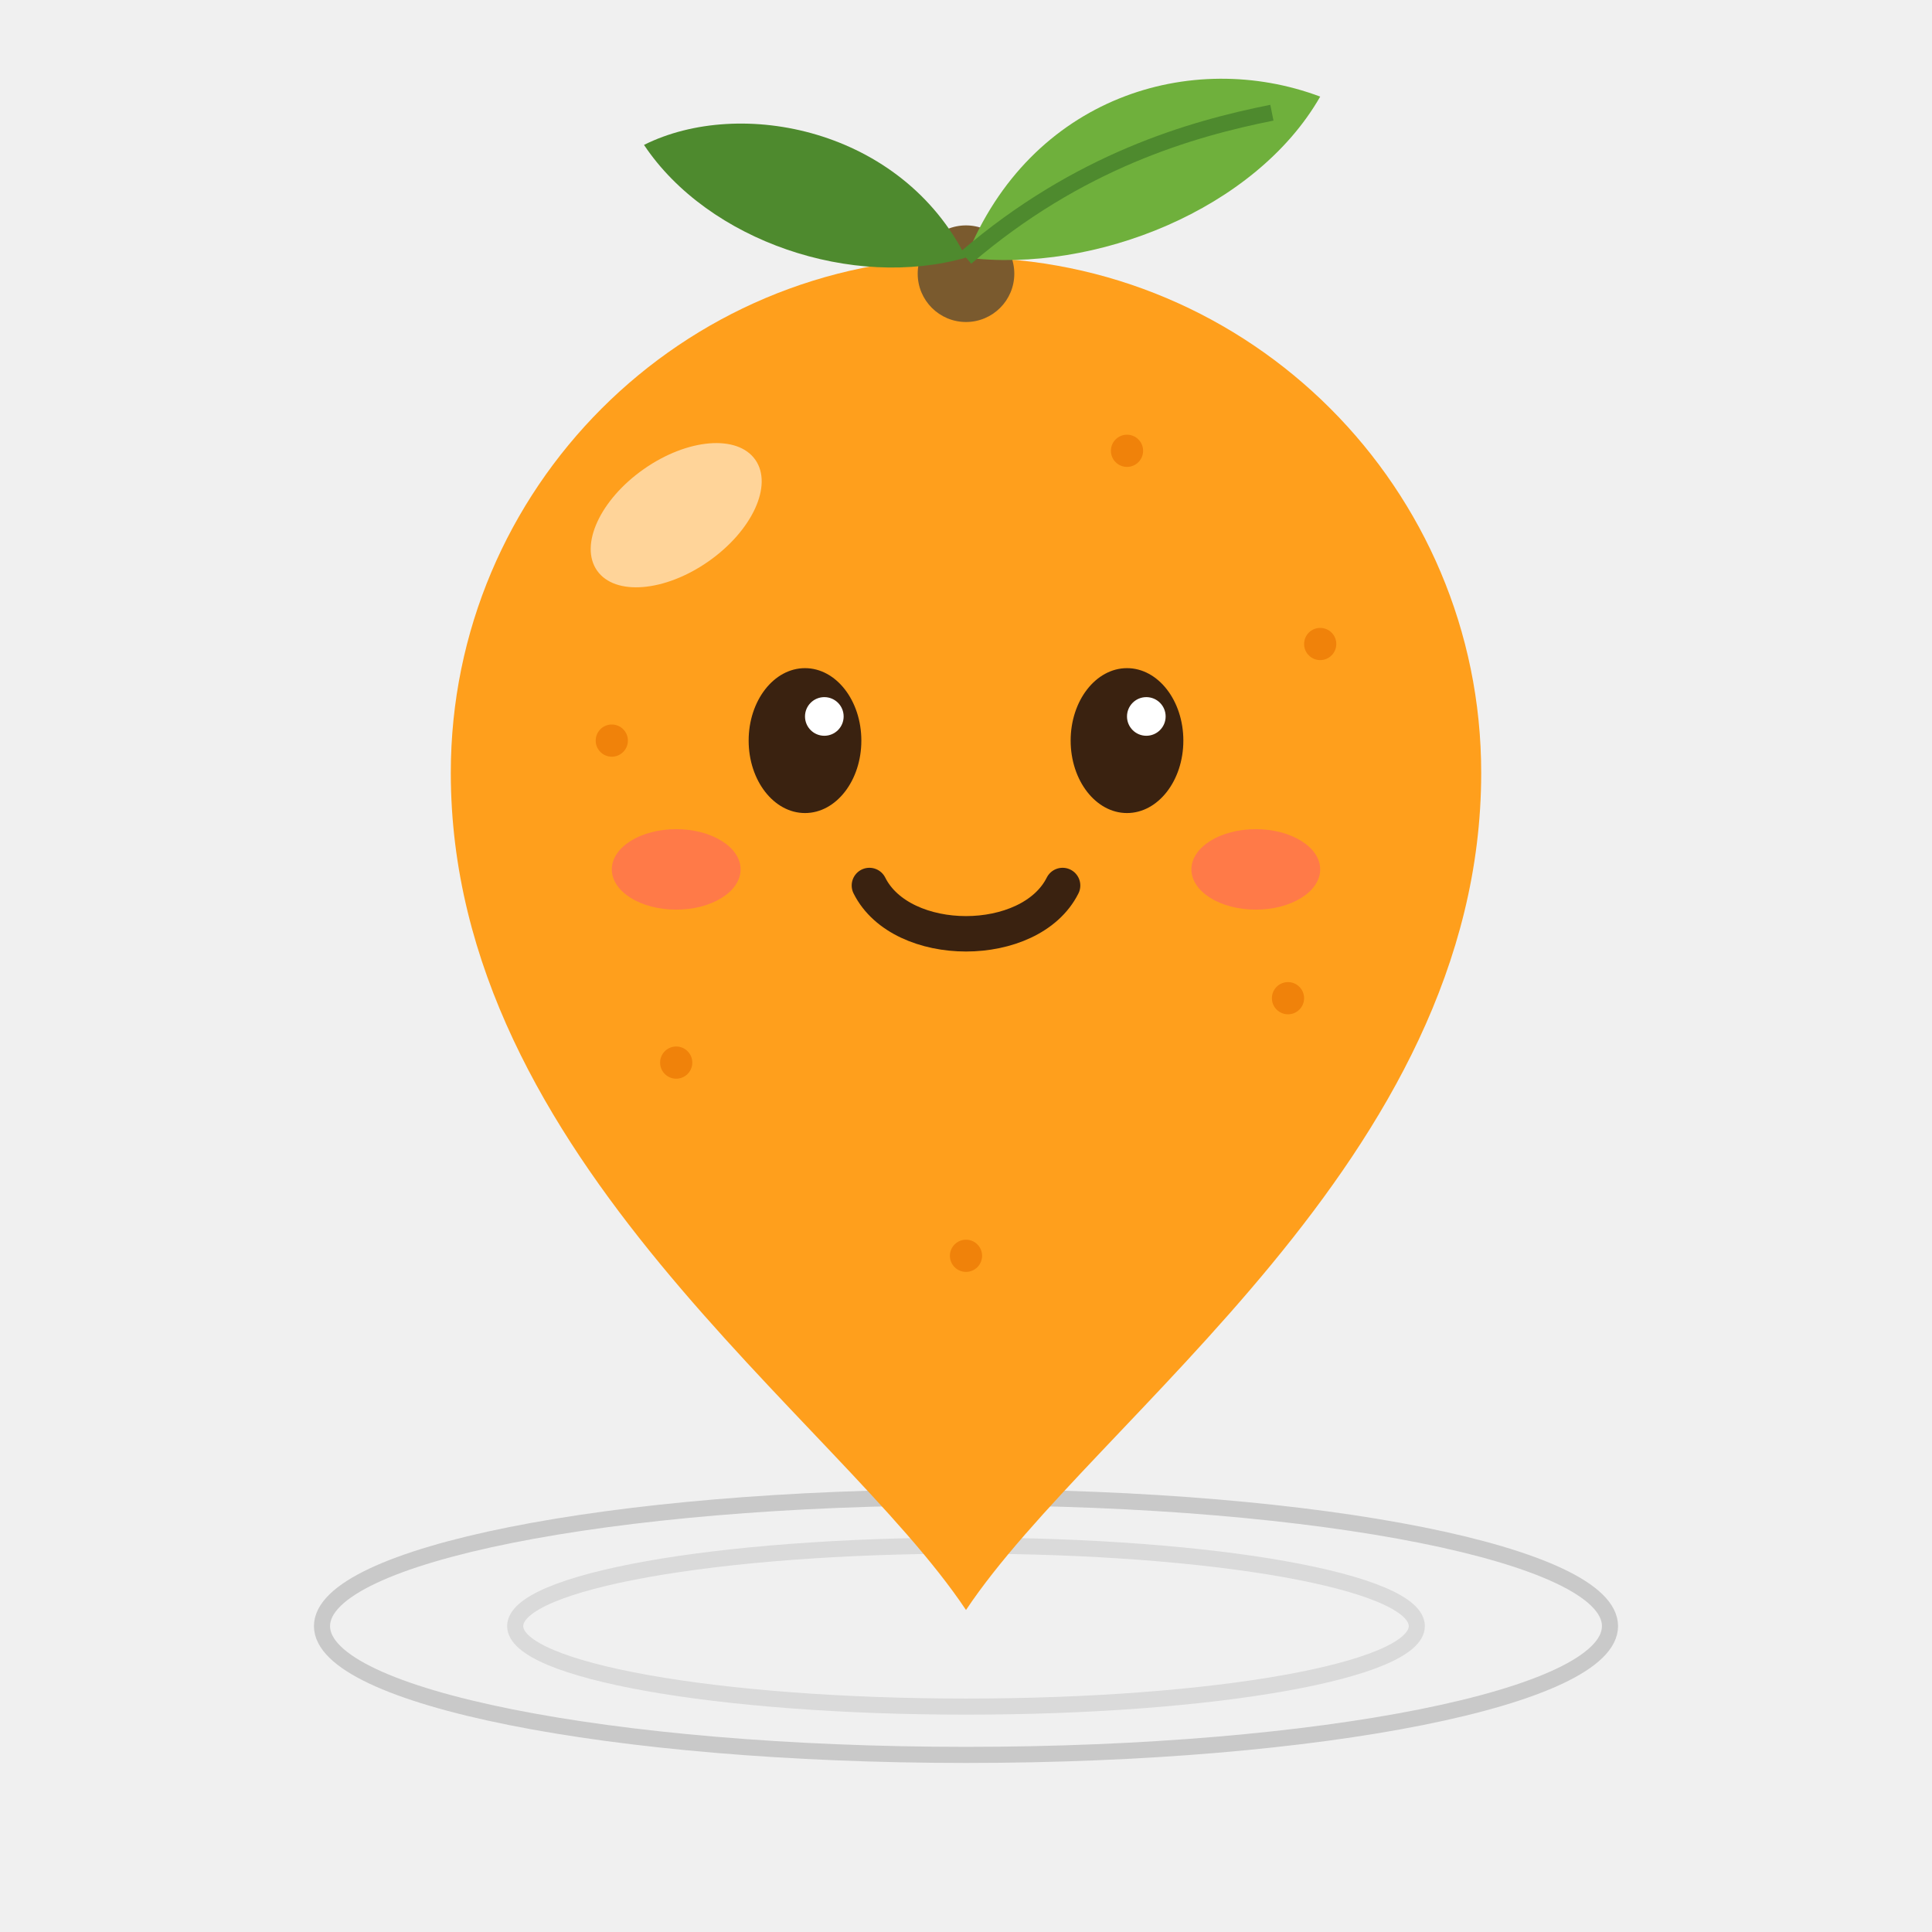
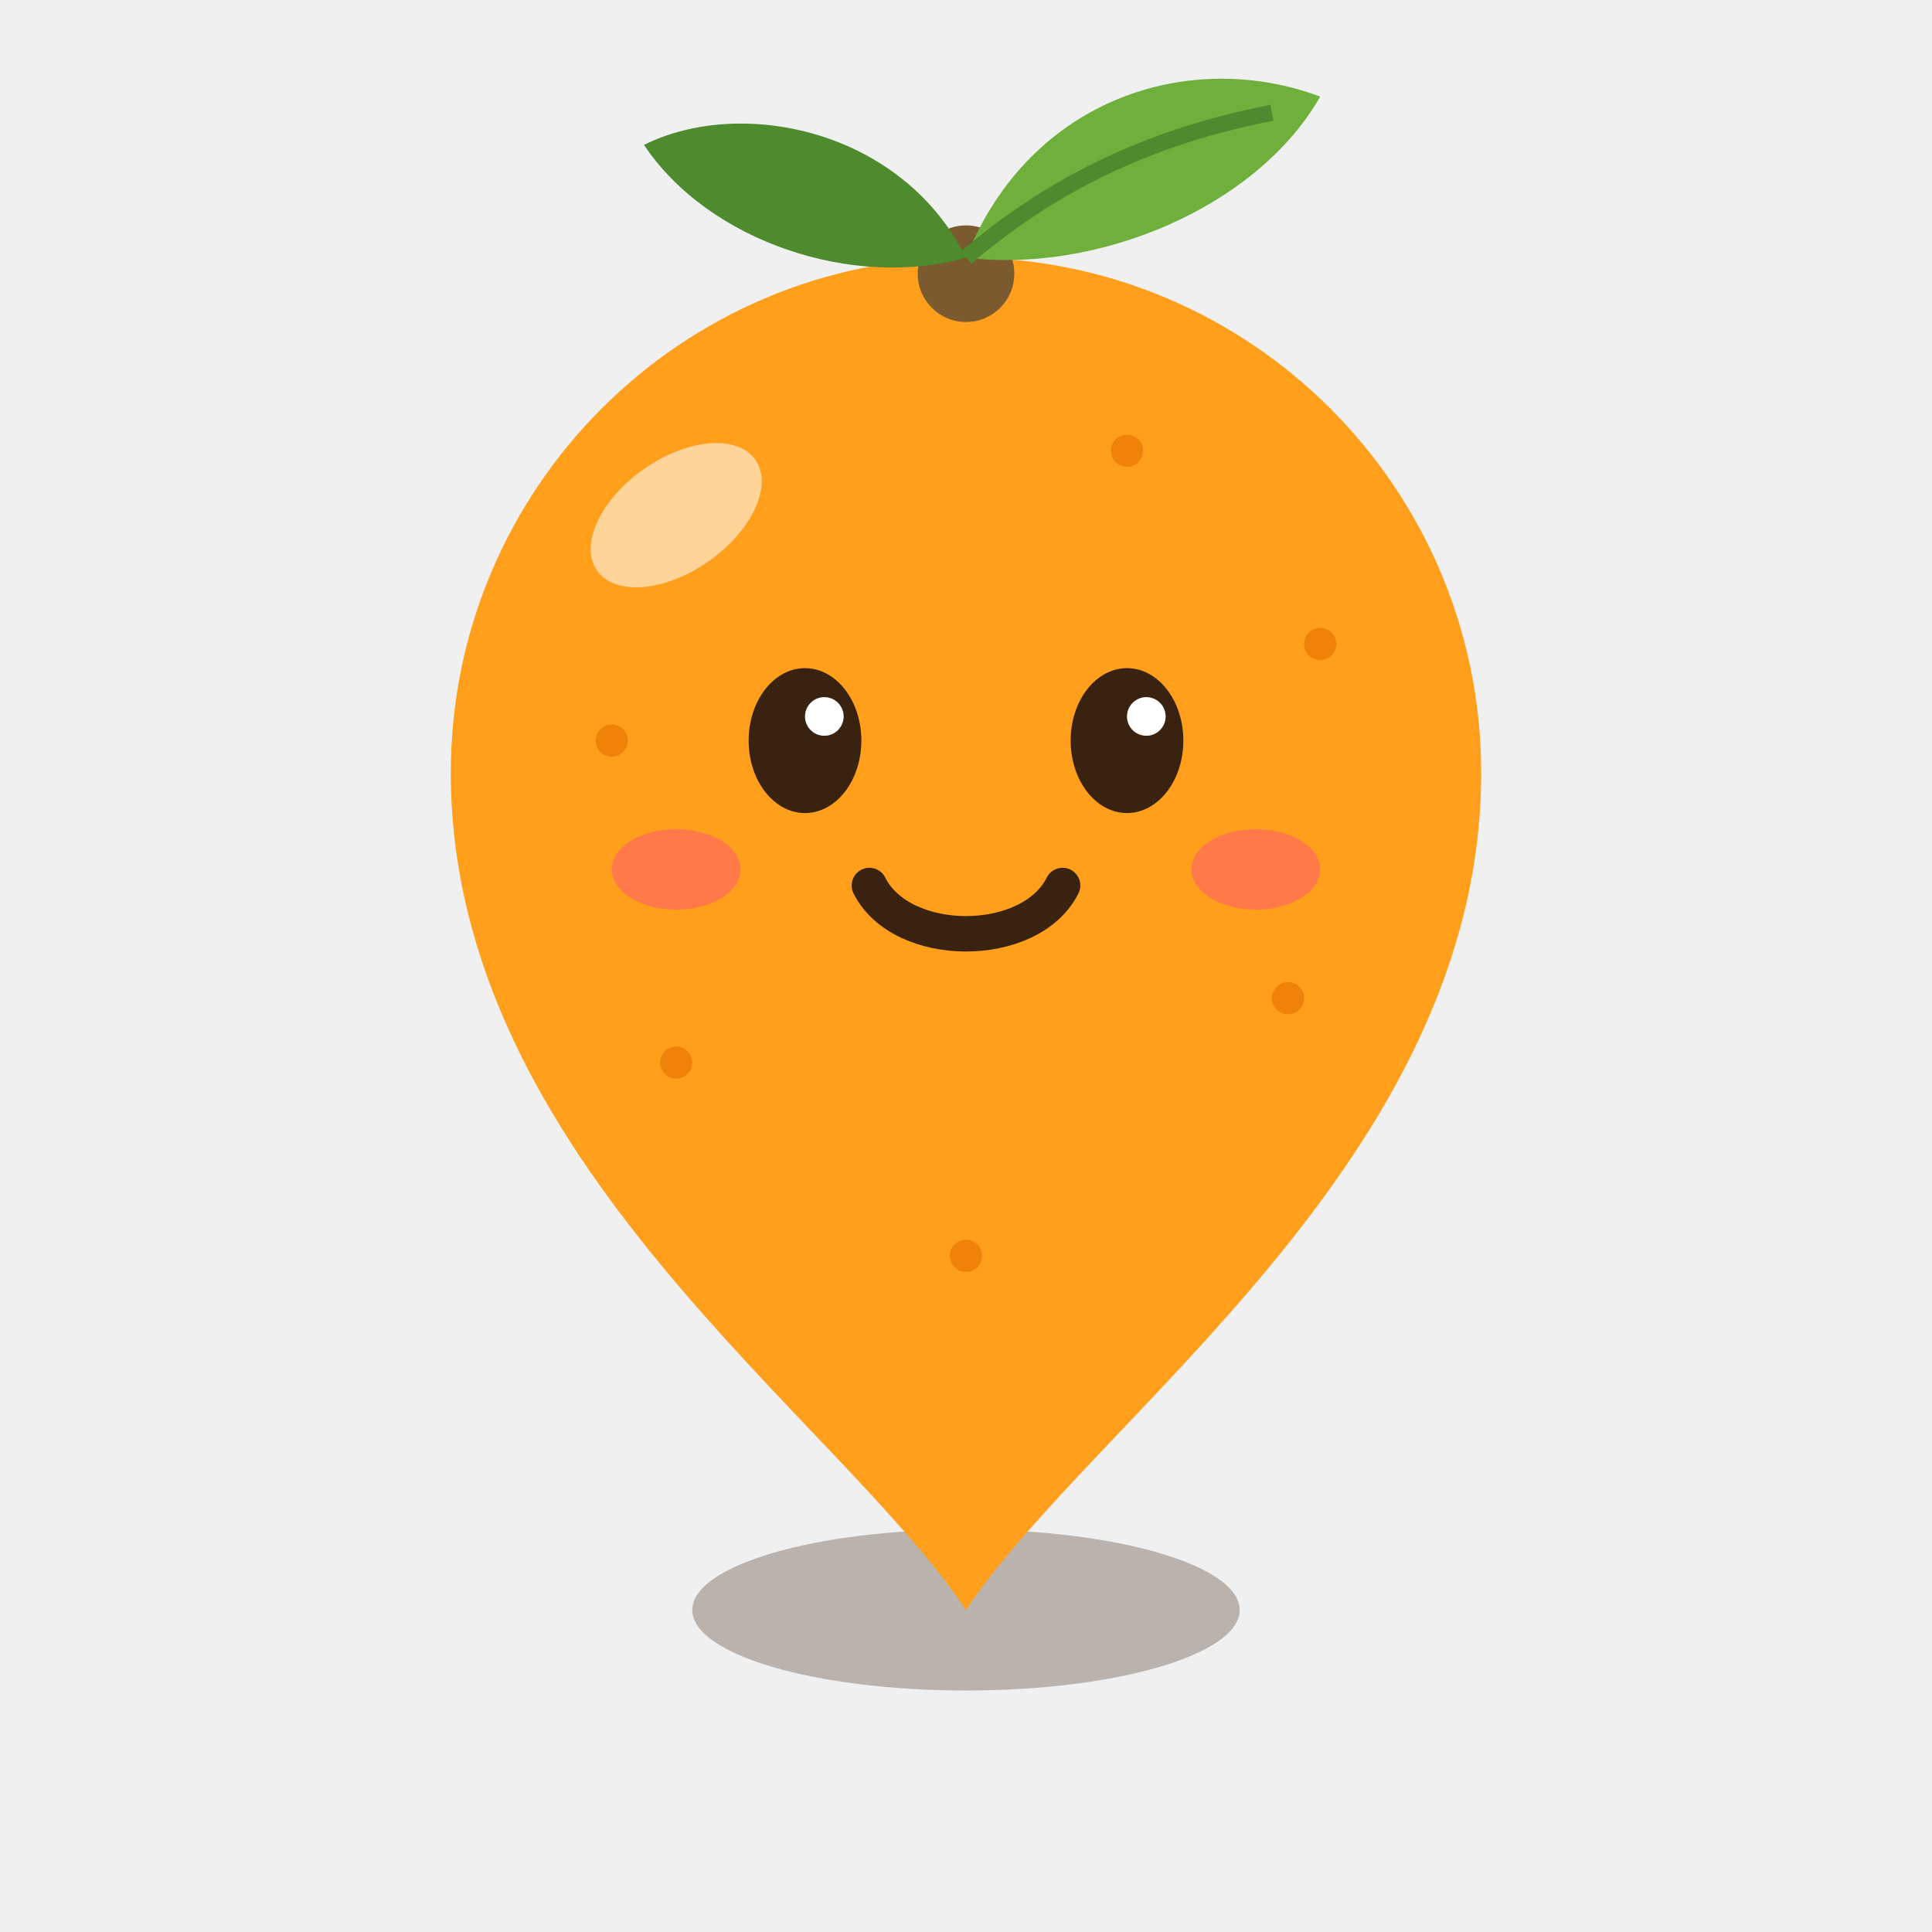
<svg xmlns="http://www.w3.org/2000/svg" width="120" height="120" viewBox="0 0 120 120">
-   <ellipse cx="60" cy="101" rx="40" ry="8" fill="none" stroke="#C9C9C9" stroke-width="1" />
-   <ellipse cx="60" cy="101" rx="28" ry="5" fill="none" stroke="#DADADA" stroke-width="1" />
+   <ellipse cx="60" cy="100" rx="17" ry="5" fill="#3A2210" opacity="0.3" />
  <path d="M60 100 C52 88 28 72 28 48 A32 32 0 1 1 92 48 C92 72 68 88 60 100 Z" fill="#FF9F1C" />
  <ellipse cx="42" cy="32" rx="6" ry="3.5" transform="rotate(-35 42 32)" fill="#FFFFFF" opacity="0.55" />
  <circle cx="38" cy="46" r="1" fill="#F0820A" />
  <circle cx="82" cy="40" r="1" fill="#F0820A" />
  <circle cx="80" cy="62" r="1" fill="#F0820A" />
  <circle cx="42" cy="66" r="1" fill="#F0820A" />
  <circle cx="70" cy="28" r="1" fill="#F0820A" />
  <circle cx="60" cy="78" r="1" fill="#F0820A" />
  <circle cx="60" cy="17" r="3" fill="#7A5A2E" />
  <path d="M60 16 C56 8 46 6 40 9 C44 15 53 18 60 16 Z" fill="#4E8A2E" />
  <path d="M60 16 C64 6 74 3 82 6 C78 13 68 17 60 16 Z" fill="#6FB03C" />
  <path d="M60 16 C67 10 74 8 79 7" fill="none" stroke="#4E8A2E" stroke-width="1" />
  <ellipse cx="50" cy="46" rx="3.5" ry="4.5" fill="#3A2210" />
  <ellipse cx="70" cy="46" rx="3.5" ry="4.5" fill="#3A2210" />
  <circle cx="51.2" cy="44.5" r="1.2" fill="#FFFFFF" />
  <circle cx="71.2" cy="44.5" r="1.2" fill="#FFFFFF" />
  <path d="M54 55 C56 59 64 59 66 55" fill="none" stroke="#3A2210" stroke-width="2.2" stroke-linecap="round" />
  <ellipse cx="42" cy="54" rx="4" ry="2.5" fill="#FF6B5B" opacity="0.7" />
  <ellipse cx="78" cy="54" rx="4" ry="2.5" fill="#FF6B5B" opacity="0.7" />
</svg>
